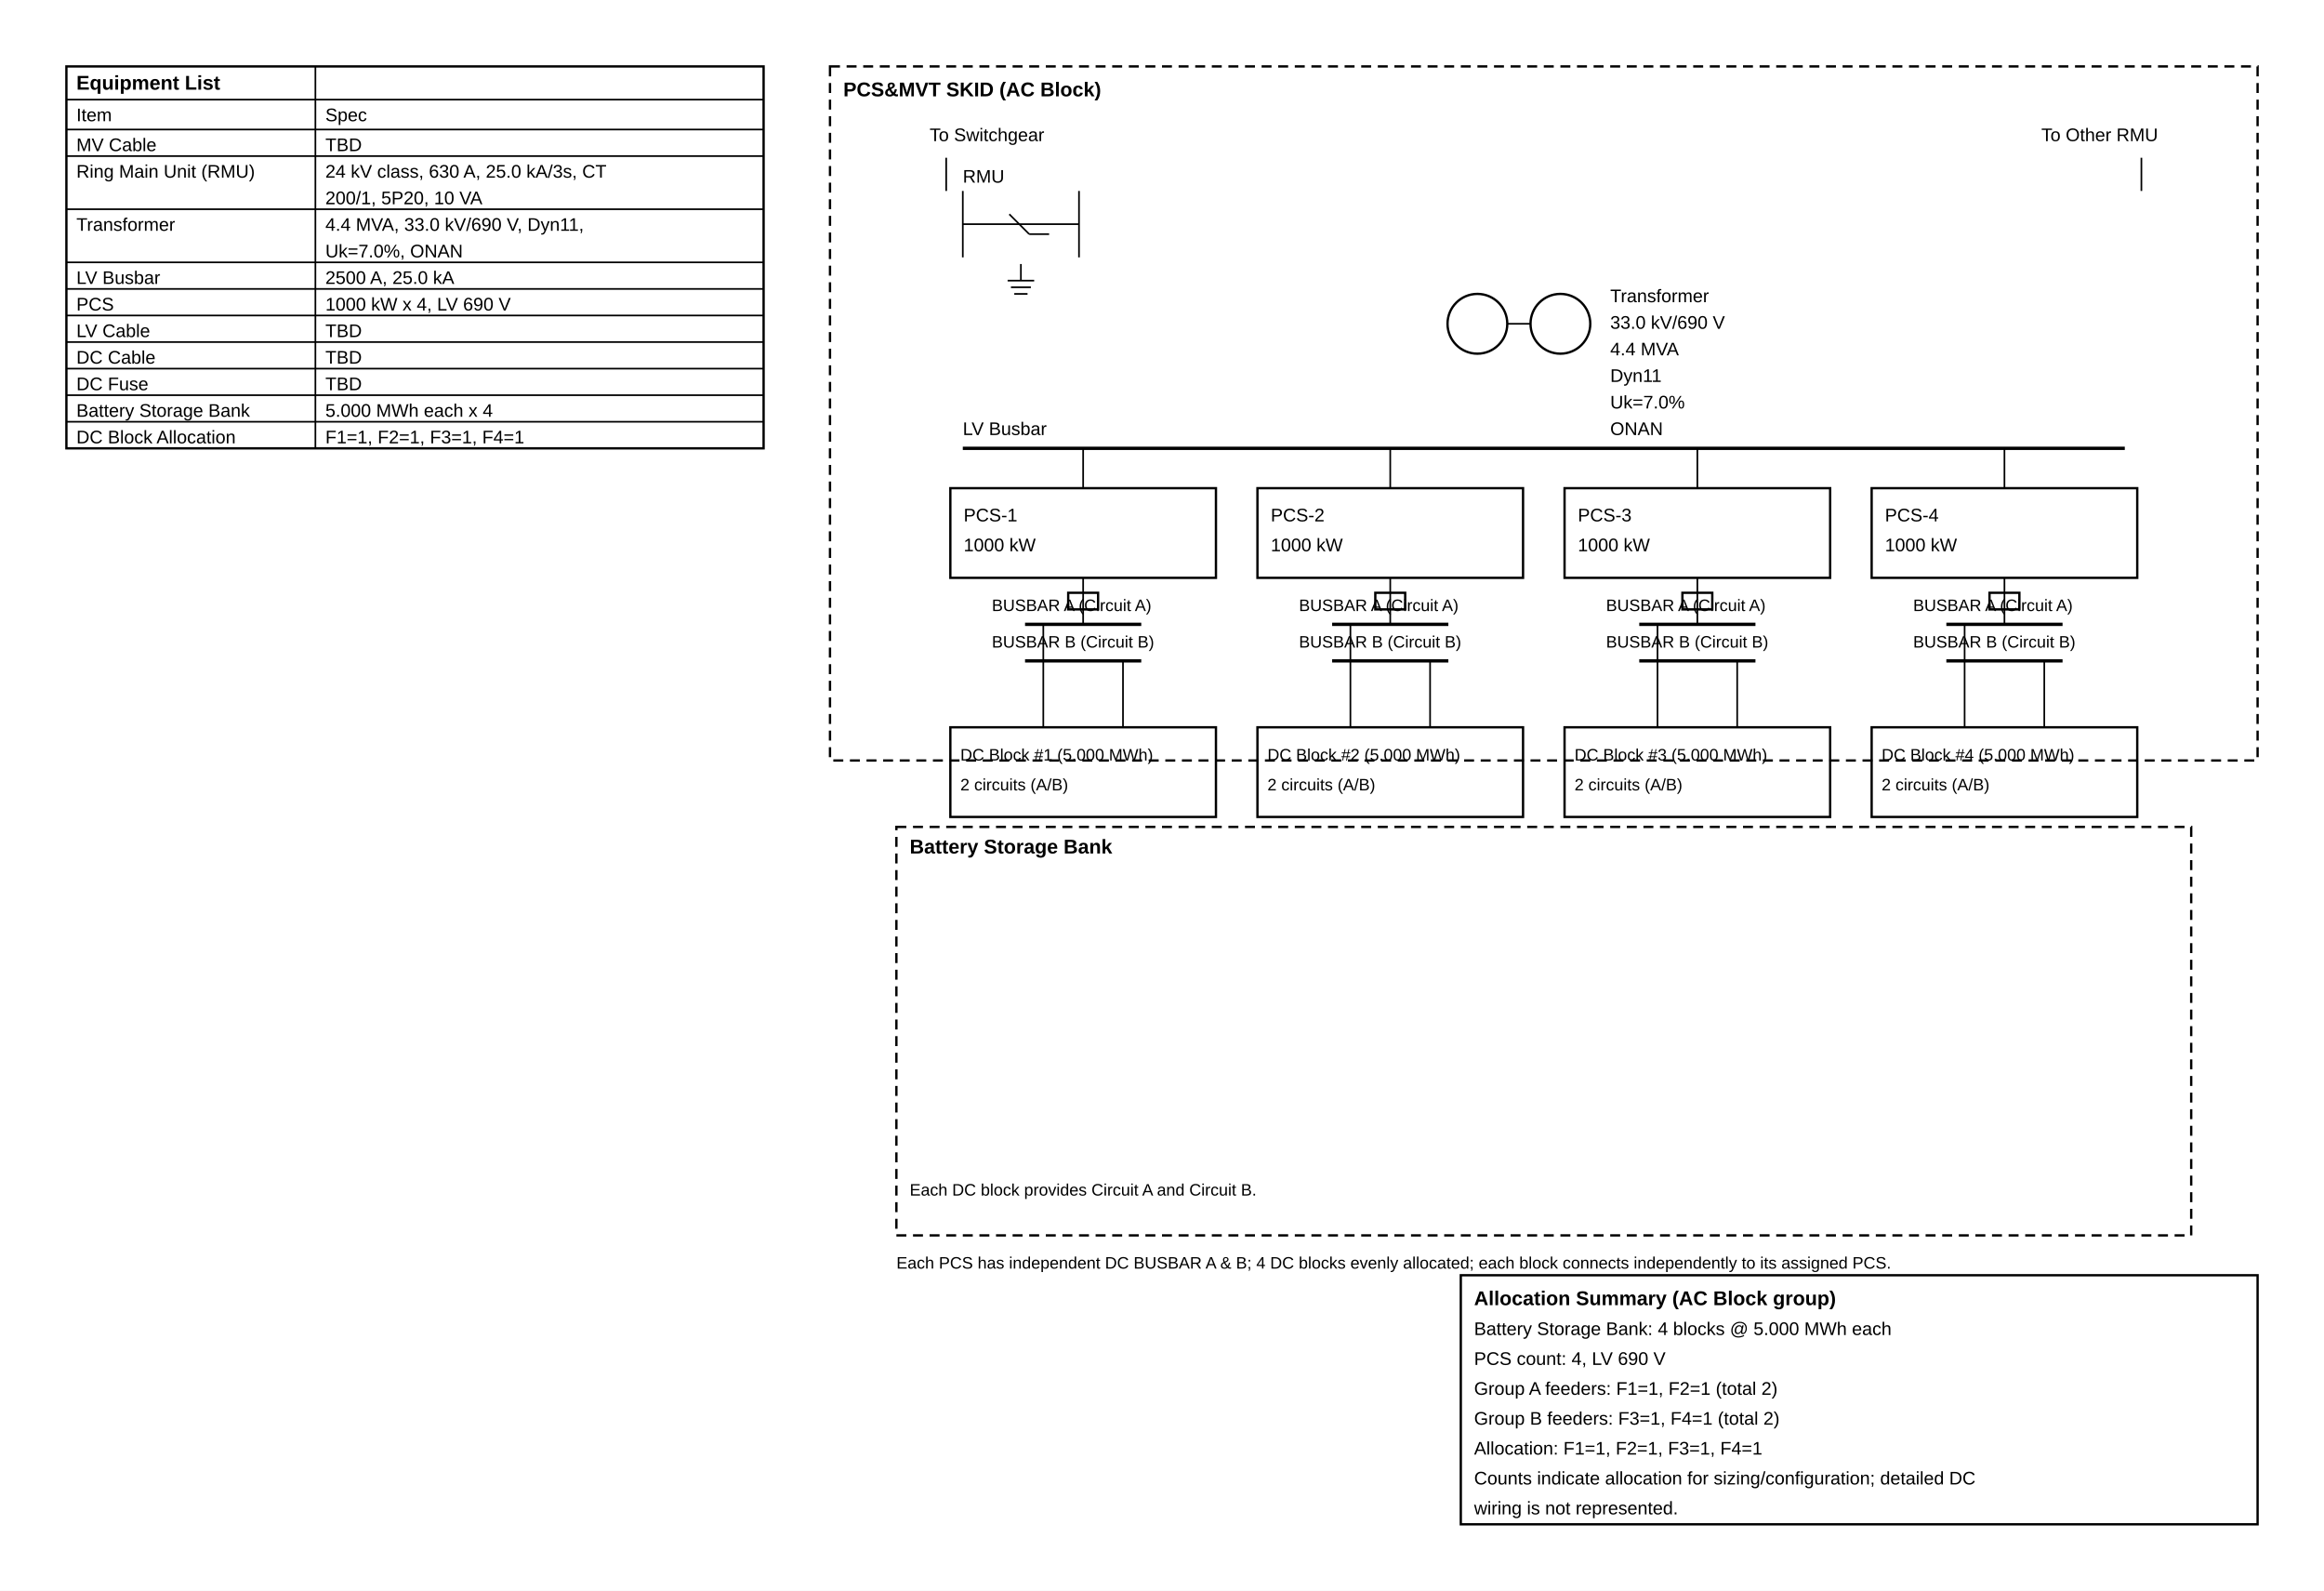
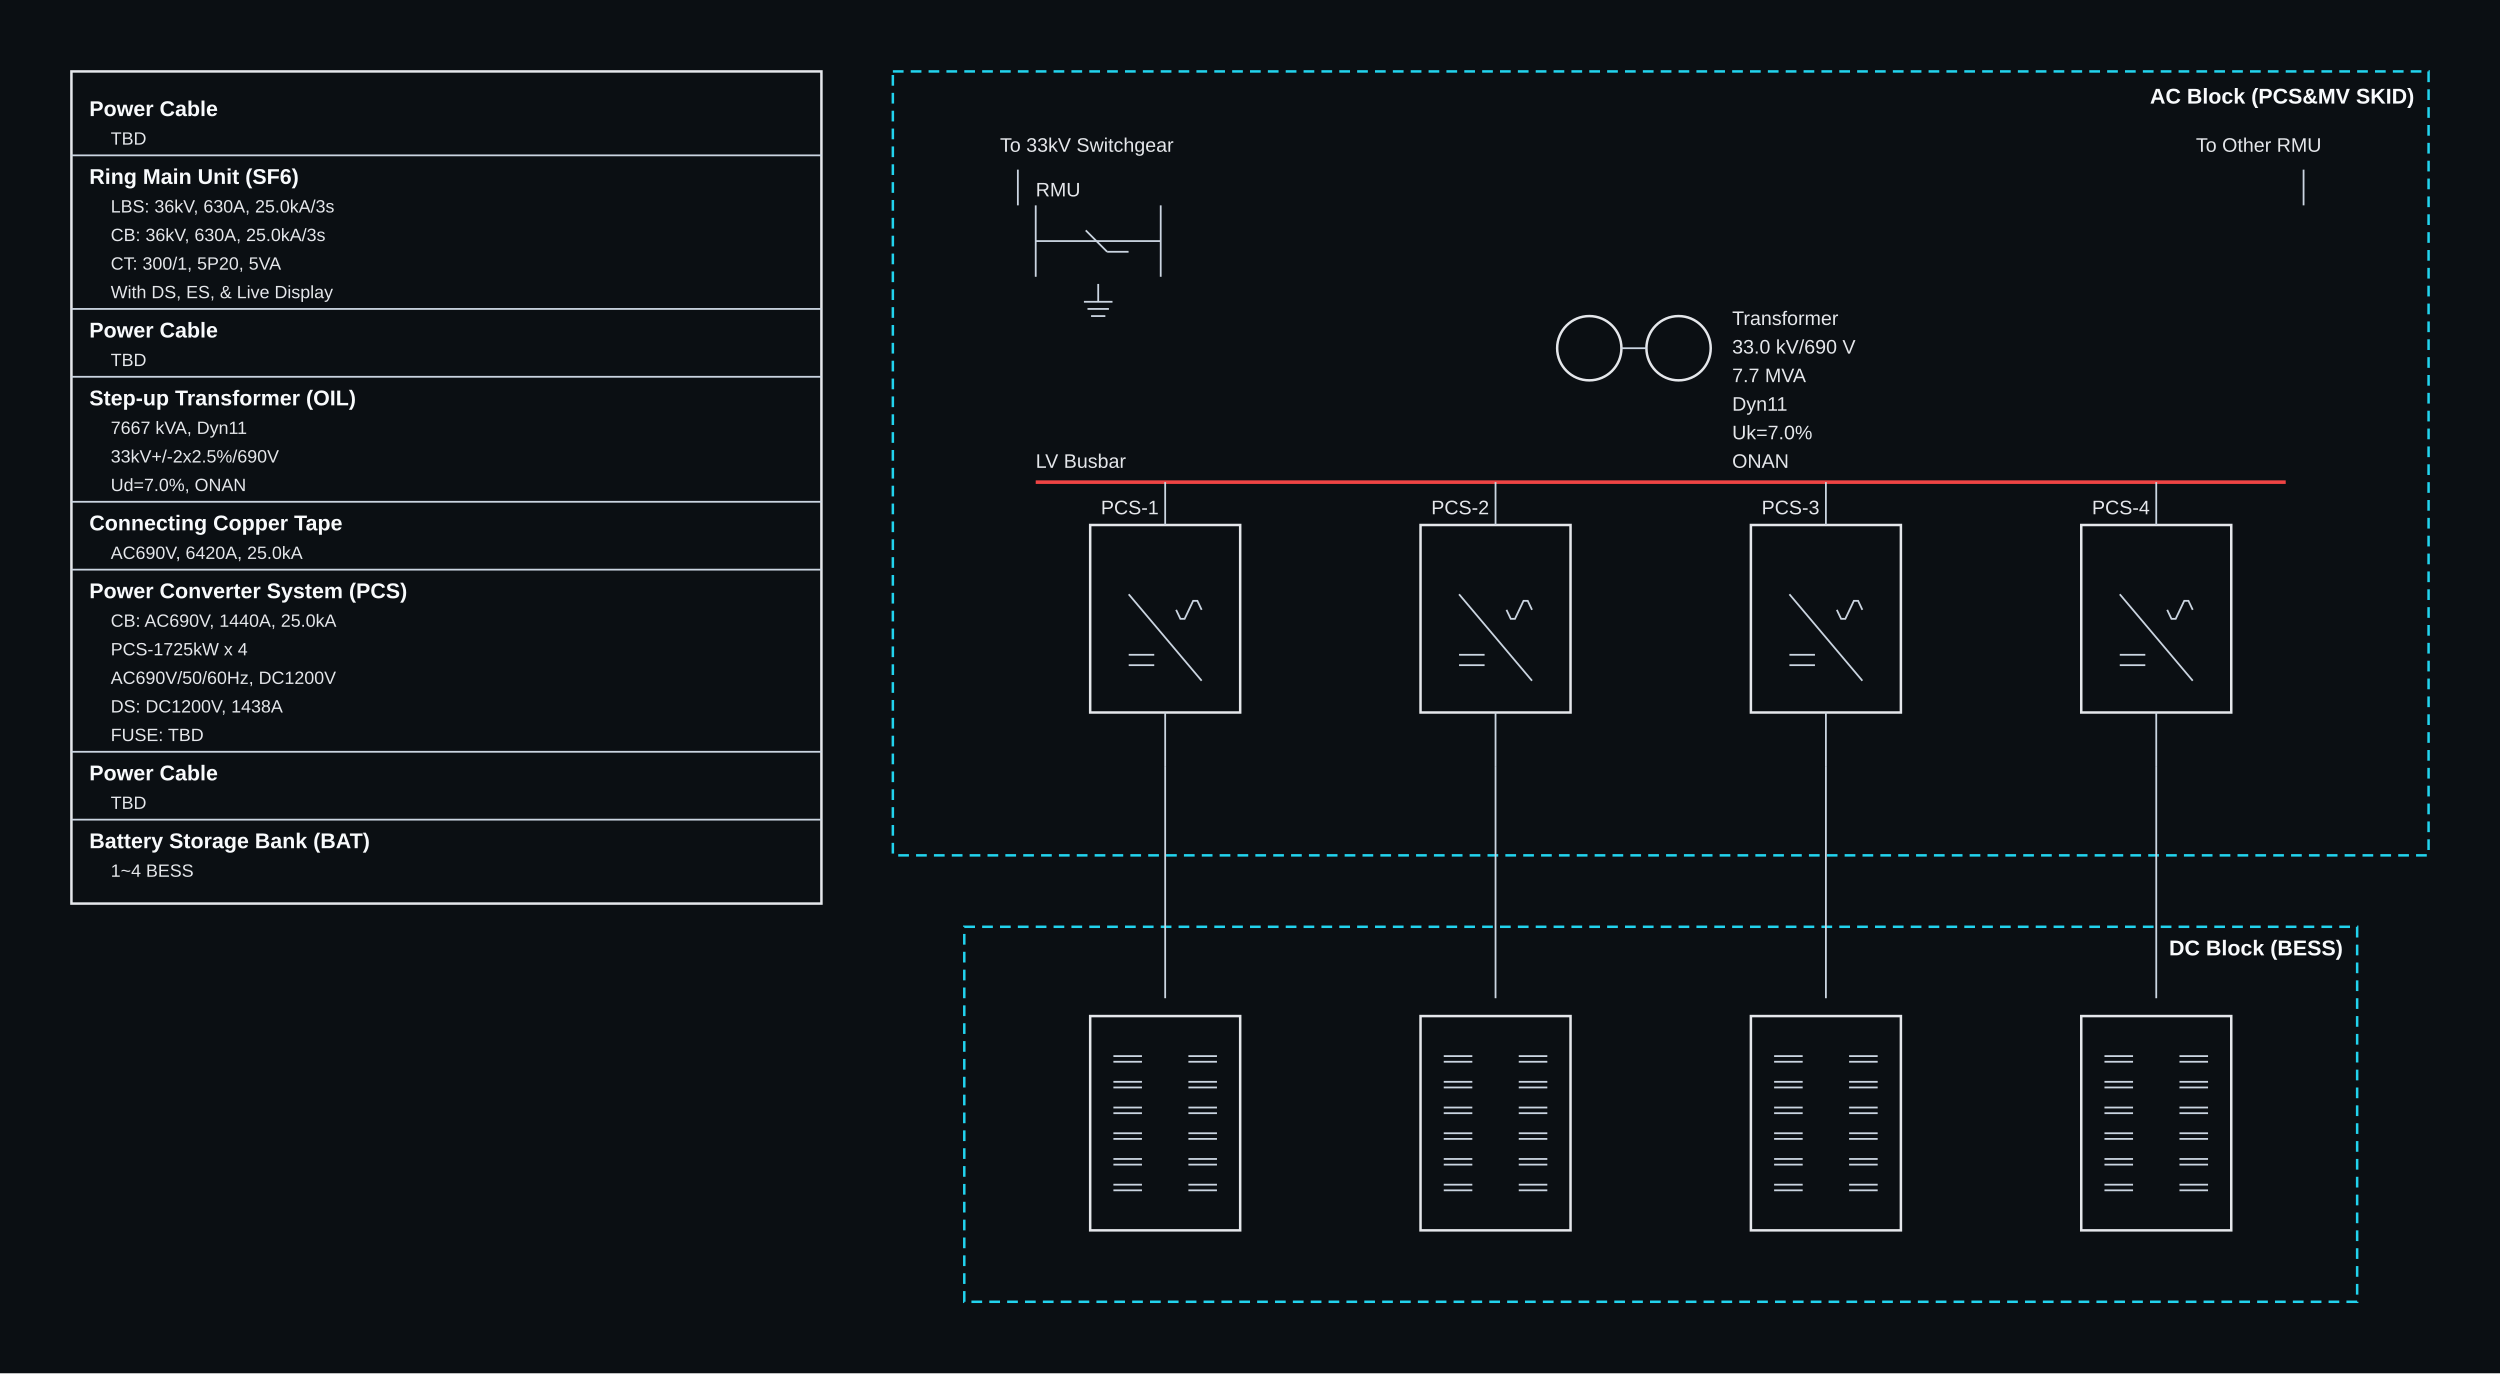
- <svg xmlns="http://www.w3.org/2000/svg" baseProfile="full" height="958.0px" version="1.1" viewBox="0 0 1400 958.0" width="1400px">
+ <svg xmlns="http://www.w3.org/2000/svg" baseProfile="full" height="769.0px" version="1.1" viewBox="0 0 1400 769.0" width="1400px">
  <defs />
  <style type="text/css">
- svg { font-family: Arial, 'DejaVu Sans', sans-serif; font-size: 11.0px; }
- .outline { stroke: #000000; stroke-width: 1.4; fill: none; }
- .thin { stroke: #000000; stroke-width: 1.0; fill: none; }
- .thick { stroke: #000000; stroke-width: 2.0; fill: none; }
- .dash { stroke: #000000; stroke-width: 1.4; fill: none; stroke-dasharray: 6,4; }
- .label { fill: #000000; }
- .title { font-size: 12.0px; font-weight: bold; }
- .small { font-size: 10.0px; }
+ svg { font-family: Arial, 'DejaVu Sans', sans-serif; font-size: 11px; }
+ .outline { stroke: #e5e7eb; stroke-width: 1.4; fill: none; }
+ .thin { stroke: #cbd5e1; stroke-width: 1.0; fill: none; }
+ .thick { stroke: #e5e7eb; stroke-width: 2.0; fill: none; }
+ .dash { stroke: #22d3ee; stroke-width: 1.4; fill: none; stroke-dasharray: 6,4; }
+ .busbar { stroke: #ef4444; stroke-width: 2.0; fill: none; }
+ .label { fill: #e5e7eb; }
+ .title { font-size: 12px; font-weight: bold; fill: #f8fafc; }
+ .small { font-size: 10px; fill: #e5e7eb; }
</style>
-   <rect fill="#ffffff" height="958.0" width="1400" x="0" y="0" />
-   <rect class="outline" height="230.0" width="420" x="40" y="40" />
-   <line class="thin" x1="190" x2="190" y1="40" y2="270.0" />
-   <line class="thin" x1="40" x2="460" y1="60.0" y2="60.0" />
-   <line class="thin" x1="40" x2="460" y1="78.0" y2="78.0" />
-   <text class="label title" x="46" y="54">Equipment List</text>
-   <text class="label" x="46" y="73.0">Item</text>
-   <text class="label" x="196" y="73.0">Spec</text>
-   <text class="label" x="46" y="91.0">MV Cable</text>
-   <text class="label" x="196" y="91.0">TBD</text>
-   <line class="thin" x1="40" x2="460" y1="94.0" y2="94.0" />
-   <text class="label" x="46" y="107.0">Ring Main Unit (RMU)</text>
-   <text class="label" x="196" y="107.0">24 kV class, 630 A, 25.0 kA/3s, CT</text>
-   <text class="label" x="196" y="123.0">200/1, 5P20, 10 VA</text>
-   <line class="thin" x1="40" x2="460" y1="126.0" y2="126.0" />
-   <text class="label" x="46" y="139.0">Transformer</text>
-   <text class="label" x="196" y="139.0">4.4 MVA, 33.0 kV/690 V, Dyn11,</text>
-   <text class="label" x="196" y="155.0">Uk=7.0%, ONAN</text>
-   <line class="thin" x1="40" x2="460" y1="158.0" y2="158.0" />
-   <text class="label" x="46" y="171.0">LV Busbar</text>
-   <text class="label" x="196" y="171.0">2500 A, 25.0 kA</text>
-   <line class="thin" x1="40" x2="460" y1="174.0" y2="174.0" />
-   <text class="label" x="46" y="187.0">PCS</text>
-   <text class="label" x="196" y="187.0">1000 kW x 4, LV 690 V</text>
-   <line class="thin" x1="40" x2="460" y1="190.0" y2="190.0" />
-   <text class="label" x="46" y="203.0">LV Cable</text>
-   <text class="label" x="196" y="203.0">TBD</text>
-   <line class="thin" x1="40" x2="460" y1="206.0" y2="206.0" />
-   <text class="label" x="46" y="219.0">DC Cable</text>
-   <text class="label" x="196" y="219.0">TBD</text>
-   <line class="thin" x1="40" x2="460" y1="222.0" y2="222.0" />
-   <text class="label" x="46" y="235.0">DC Fuse</text>
-   <text class="label" x="196" y="235.0">TBD</text>
-   <line class="thin" x1="40" x2="460" y1="238.0" y2="238.0" />
-   <text class="label" x="46" y="251.0">Battery Storage Bank</text>
-   <text class="label" x="196" y="251.0">5.000 MWh each x 4</text>
-   <line class="thin" x1="40" x2="460" y1="254.0" y2="254.0" />
-   <text class="label" x="46" y="267.0">DC Block Allocation</text>
-   <text class="label" x="196" y="267.0">F1=1, F2=1, F3=1, F4=1</text>
-   <line class="thin" x1="40" x2="460" y1="270.0" y2="270.0" />
-   <rect class="dash" height="418" width="860" x="500" y="40" />
-   <text class="label title" x="508" y="58">PCS&amp;MVT SKID (AC Block)</text>
-   <text class="label" x="560" y="85">To Switchgear</text>
-   <text class="label" text-anchor="end" x="1300" y="85">To Other RMU</text>
-   <line class="thin" x1="570" x2="570" y1="95" y2="115" />
-   <line class="thin" x1="1290" x2="1290" y1="95" y2="115" />
-   <text class="label" x="580" y="110">RMU</text>
-   <line class="thin" x1="580" x2="580" y1="115" y2="155" />
-   <line class="thin" x1="650" x2="650" y1="115" y2="155" />
-   <line class="thin" x1="580" x2="650" y1="135" y2="135" />
-   <line class="thin" x1="608" x2="620" y1="129" y2="141" />
-   <line class="thin" x1="620" x2="632" y1="141" y2="141" />
-   <line class="thin" x1="615" x2="615" y1="159" y2="169" />
-   <line class="thin" x1="607" x2="623" y1="169" y2="169" />
-   <line class="thin" x1="609" x2="621" y1="173" y2="173" />
-   <line class="thin" x1="611" x2="619" y1="177" y2="177" />
+   <rect fill="#0b0f13" height="769.0" width="1400" x="0" y="0" />
+   <rect class="outline" height="466" width="420.0" x="40.0" y="40" />
+   <text class="label title" x="50.0" y="65">Power Cable</text>
+   <text class="label small" x="62.0" y="81">TBD</text>
+   <line class="thin" x1="40.0" x2="460.0" y1="87.0" y2="87.0" />
+   <text class="label title" x="50.0" y="103">Ring Main Unit (SF6)</text>
+   <text class="label small" x="62.0" y="119">LBS: 36kV, 630A, 25.0kA/3s</text>
+   <text class="label small" x="62.0" y="135">CB: 36kV, 630A, 25.0kA/3s</text>
+   <text class="label small" x="62.0" y="151">CT: 300/1, 5P20, 5VA</text>
+   <text class="label small" x="62.0" y="167">With DS, ES, &amp; Live Display</text>
+   <line class="thin" x1="40.0" x2="460.0" y1="173.0" y2="173.0" />
+   <text class="label title" x="50.0" y="189">Power Cable</text>
+   <text class="label small" x="62.0" y="205">TBD</text>
+   <line class="thin" x1="40.0" x2="460.0" y1="211.0" y2="211.0" />
+   <text class="label title" x="50.0" y="227">Step-up Transformer (OIL)</text>
+   <text class="label small" x="62.0" y="243">7667 kVA, Dyn11</text>
+   <text class="label small" x="62.0" y="259">33kV+/-2x2.5%/690V</text>
+   <text class="label small" x="62.0" y="275">Ud=7.0%, ONAN</text>
+   <line class="thin" x1="40.0" x2="460.0" y1="281.0" y2="281.0" />
+   <text class="label title" x="50.0" y="297">Connecting Copper Tape</text>
+   <text class="label small" x="62.0" y="313">AC690V, 6420A, 25.0kA</text>
+   <line class="thin" x1="40.0" x2="460.0" y1="319.0" y2="319.0" />
+   <text class="label title" x="50.0" y="335">Power Converter System (PCS)</text>
+   <text class="label small" x="62.0" y="351">CB: AC690V, 1440A, 25.0kA</text>
+   <text class="label small" x="62.0" y="367">PCS-1725kW x 4</text>
+   <text class="label small" x="62.0" y="383">AC690V/50/60Hz, DC1200V</text>
+   <text class="label small" x="62.0" y="399">DS: DC1200V, 1438A</text>
+   <text class="label small" x="62.0" y="415">FUSE: TBD</text>
+   <line class="thin" x1="40.0" x2="460.0" y1="421.0" y2="421.0" />
+   <text class="label title" x="50.0" y="437">Power Cable</text>
+   <text class="label small" x="62.0" y="453">TBD</text>
+   <line class="thin" x1="40.0" x2="460.0" y1="459.0" y2="459.0" />
+   <text class="label title" x="50.0" y="475">Battery Storage Bank (BAT)</text>
+   <text class="label small" x="62.0" y="491">1~4 BESS</text>
+   <rect class="dash" height="439.0" width="860.0" x="500.0" y="40" />
+   <text class="label title" text-anchor="end" x="1352.0" y="58">AC Block (PCS&amp;MV SKID)</text>
+   <text class="label" x="560.0" y="85">To 33kV Switchgear</text>
+   <text class="label" text-anchor="end" x="1300.0" y="85">To Other RMU</text>
+   <line class="thin" x1="570.0" x2="570.0" y1="95" y2="115" />
+   <line class="thin" x1="1290.0" x2="1290.0" y1="95" y2="115" />
+   <text class="label" x="580.0" y="110">RMU</text>
+   <line class="thin" x1="580.0" x2="580.0" y1="115" y2="155" />
+   <line class="thin" x1="650.0" x2="650.0" y1="115" y2="155" />
+   <line class="thin" x1="580.0" x2="650.0" y1="135" y2="135" />
+   <line class="thin" x1="608.0" x2="620.0" y1="129" y2="141" />
+   <line class="thin" x1="620.0" x2="632.0" y1="141" y2="141" />
+   <line class="thin" x1="615.0" x2="615.0" y1="159" y2="169" />
+   <line class="thin" x1="607.0" x2="623.0" y1="169" y2="169" />
+   <line class="thin" x1="609.0" x2="621.0" y1="173" y2="173" />
+   <line class="thin" x1="611.0" x2="619.0" y1="177" y2="177" />
  <circle class="outline" cx="890.0" cy="195" r="18" />
  <circle class="outline" cx="940.0" cy="195" r="18" />
  <line class="thin" x1="908.0" x2="922.0" y1="195" y2="195" />
  <text class="label" x="970.0" y="182">Transformer</text>
  <text class="label" x="970.0" y="198">33.0 kV/690 V</text>
-   <text class="label" x="970.0" y="214">4.4 MVA</text>
+   <text class="label" x="970.0" y="214">7.7 MVA</text>
  <text class="label" x="970.0" y="230">Dyn11</text>
  <text class="label" x="970.0" y="246">Uk=7.0%</text>
  <text class="label" x="970.0" y="262">ONAN</text>
-   <line class="thick" x1="580" x2="1280" y1="270" y2="270" />
-   <text class="label" x="580" y="262">LV Busbar</text>
-   <rect class="outline" height="54" width="160.0" x="572.5" y="294" />
-   <text class="label" x="580.5" y="314">PCS-1</text>
-   <text class="label" x="580.5" y="332">1000 kW</text>
+   <line class="busbar" x1="580.0" x2="1280.0" y1="270" y2="270" />
+   <text class="label" x="580.0" y="262">LV Busbar</text>
+   <rect class="outline" height="105.0" width="84.0" x="610.5" y="294" />
+   <text class="label" x="616.5" y="288">PCS-1</text>
+   <line class="thin" x1="632.071" x2="672.929" y1="332.791" y2="381.209" />
+   <line class="thin" x1="632.071" x2="646.371" y1="372.494" y2="372.494" />
+   <line class="thin" x1="632.071" x2="646.371" y1="366.684" y2="366.684" />
+   <polyline class="thin" fill="none" points="658.629,341.506 661.012,346.538 663.395,346.538 665.779,341.506 668.162,336.475 670.545,336.475 672.929,341.506" />
  <line class="thin" x1="652.5" x2="652.5" y1="270" y2="294" />
-   <rect class="outline" height="54" width="160.0" x="757.5" y="294" />
-   <text class="label" x="765.5" y="314">PCS-2</text>
-   <text class="label" x="765.5" y="332">1000 kW</text>
+   <rect class="outline" height="105.0" width="84.0" x="795.5" y="294" />
+   <text class="label" x="801.5" y="288">PCS-2</text>
+   <line class="thin" x1="817.071" x2="857.929" y1="332.791" y2="381.209" />
+   <line class="thin" x1="817.071" x2="831.371" y1="372.494" y2="372.494" />
+   <line class="thin" x1="817.071" x2="831.371" y1="366.684" y2="366.684" />
+   <polyline class="thin" fill="none" points="843.629,341.506 846.012,346.538 848.395,346.538 850.779,341.506 853.162,336.475 855.545,336.475 857.929,341.506" />
  <line class="thin" x1="837.5" x2="837.5" y1="270" y2="294" />
-   <rect class="outline" height="54" width="160.0" x="942.5" y="294" />
-   <text class="label" x="950.5" y="314">PCS-3</text>
-   <text class="label" x="950.5" y="332">1000 kW</text>
+   <rect class="outline" height="105.0" width="84.0" x="980.5" y="294" />
+   <text class="label" x="986.5" y="288">PCS-3</text>
+   <line class="thin" x1="1002.071" x2="1042.929" y1="332.791" y2="381.209" />
+   <line class="thin" x1="1002.071" x2="1016.371" y1="372.494" y2="372.494" />
+   <line class="thin" x1="1002.071" x2="1016.371" y1="366.684" y2="366.684" />
+   <polyline class="thin" fill="none" points="1028.629,341.506 1031.012,346.538 1033.395,346.538 1035.779,341.506 1038.162,336.475 1040.545,336.475 1042.929,341.506" />
  <line class="thin" x1="1022.5" x2="1022.5" y1="270" y2="294" />
-   <rect class="outline" height="54" width="160.0" x="1127.5" y="294" />
-   <text class="label" x="1135.5" y="314">PCS-4</text>
-   <text class="label" x="1135.5" y="332">1000 kW</text>
+   <rect class="outline" height="105.0" width="84.0" x="1165.5" y="294" />
+   <text class="label" x="1171.5" y="288">PCS-4</text>
+   <line class="thin" x1="1187.071" x2="1227.929" y1="332.791" y2="381.209" />
+   <line class="thin" x1="1187.071" x2="1201.371" y1="372.494" y2="372.494" />
+   <line class="thin" x1="1187.071" x2="1201.371" y1="366.684" y2="366.684" />
+   <polyline class="thin" fill="none" points="1213.629,341.506 1216.012,346.538 1218.395,346.538 1220.779,341.506 1223.162,336.475 1225.545,336.475 1227.929,341.506" />
  <line class="thin" x1="1207.5" x2="1207.5" y1="270" y2="294" />
-   <line class="thick" x1="617.5" x2="687.5" y1="376" y2="376" />
-   <text class="small" x="597.5" y="368">BUSBAR A (Circuit A)</text>
-   <line class="thick" x1="617.5" x2="687.5" y1="398" y2="398" />
-   <text class="small" x="597.5" y="390">BUSBAR B (Circuit B)</text>
-   <line class="thin" x1="652.5" x2="652.5" y1="348" y2="376" />
-   <rect class="outline" height="10" width="18" x="643.5" y="357.0" />
-   <line class="thick" x1="802.5" x2="872.5" y1="376" y2="376" />
-   <text class="small" x="782.5" y="368">BUSBAR A (Circuit A)</text>
-   <line class="thick" x1="802.5" x2="872.5" y1="398" y2="398" />
-   <text class="small" x="782.5" y="390">BUSBAR B (Circuit B)</text>
-   <line class="thin" x1="837.5" x2="837.5" y1="348" y2="376" />
-   <rect class="outline" height="10" width="18" x="828.5" y="357.0" />
-   <line class="thick" x1="987.5" x2="1057.5" y1="376" y2="376" />
-   <text class="small" x="967.5" y="368">BUSBAR A (Circuit A)</text>
-   <line class="thick" x1="987.5" x2="1057.5" y1="398" y2="398" />
-   <text class="small" x="967.5" y="390">BUSBAR B (Circuit B)</text>
-   <line class="thin" x1="1022.5" x2="1022.5" y1="348" y2="376" />
-   <rect class="outline" height="10" width="18" x="1013.5" y="357.0" />
-   <line class="thick" x1="1172.5" x2="1242.5" y1="376" y2="376" />
-   <text class="small" x="1152.5" y="368">BUSBAR A (Circuit A)</text>
-   <line class="thick" x1="1172.5" x2="1242.5" y1="398" y2="398" />
-   <text class="small" x="1152.5" y="390">BUSBAR B (Circuit B)</text>
-   <line class="thin" x1="1207.5" x2="1207.5" y1="348" y2="376" />
-   <rect class="outline" height="10" width="18" x="1198.5" y="357.0" />
-   <rect class="dash" height="246.0" width="780" x="540" y="498" />
-   <text class="label title" x="548" y="514">Battery Storage Bank</text>
-   <rect class="outline" height="54" width="160.0" x="572.5" y="438" />
-   <text class="small" x="578.5" y="458">DC Block #1 (5.000 MWh)</text>
-   <text class="small" x="578.5" y="476">2 circuits (A/B)</text>
-   <line class="thin" x1="628.5" x2="628.5" y1="438" y2="376" />
-   <line class="thin" x1="628.5" x2="652.5" y1="376" y2="376" />
-   <line class="thin" x1="676.5" x2="676.5" y1="438" y2="398" />
-   <line class="thin" x1="676.5" x2="652.5" y1="398" y2="398" />
-   <rect class="outline" height="54" width="160.0" x="757.5" y="438" />
-   <text class="small" x="763.5" y="458">DC Block #2 (5.000 MWh)</text>
-   <text class="small" x="763.5" y="476">2 circuits (A/B)</text>
-   <line class="thin" x1="813.5" x2="813.5" y1="438" y2="376" />
-   <line class="thin" x1="813.5" x2="837.5" y1="376" y2="376" />
-   <line class="thin" x1="861.5" x2="861.5" y1="438" y2="398" />
-   <line class="thin" x1="861.5" x2="837.5" y1="398" y2="398" />
-   <rect class="outline" height="54" width="160.0" x="942.5" y="438" />
-   <text class="small" x="948.5" y="458">DC Block #3 (5.000 MWh)</text>
-   <text class="small" x="948.5" y="476">2 circuits (A/B)</text>
-   <line class="thin" x1="998.5" x2="998.5" y1="438" y2="376" />
-   <line class="thin" x1="998.5" x2="1022.5" y1="376" y2="376" />
-   <line class="thin" x1="1046.5" x2="1046.5" y1="438" y2="398" />
-   <line class="thin" x1="1046.5" x2="1022.5" y1="398" y2="398" />
-   <rect class="outline" height="54" width="160.0" x="1127.5" y="438" />
-   <text class="small" x="1133.5" y="458">DC Block #4 (5.000 MWh)</text>
-   <text class="small" x="1133.5" y="476">2 circuits (A/B)</text>
-   <line class="thin" x1="1183.5" x2="1183.5" y1="438" y2="376" />
-   <line class="thin" x1="1183.5" x2="1207.5" y1="376" y2="376" />
-   <line class="thin" x1="1231.5" x2="1231.5" y1="438" y2="398" />
-   <line class="thin" x1="1231.5" x2="1207.5" y1="398" y2="398" />
-   <text class="small" x="540" y="764.0">Each PCS has independent DC BUSBAR A &amp; B; 4 DC blocks evenly allocated; each block connects independently to its assigned PCS.</text>
-   <text class="small" x="548" y="720.0">Each DC block provides Circuit A and Circuit B.</text>
-   <rect class="outline" height="150" width="480.0" x="880.0" y="768.0" />
-   <text class="label title" x="888.0" y="786.0">Allocation Summary (AC Block group)</text>
-   <text class="label" x="888.0" y="804.0">Battery Storage Bank: 4 blocks @ 5.000 MWh each</text>
-   <text class="label" x="888.0" y="822.0">PCS count: 4, LV 690 V</text>
-   <text class="label" x="888.0" y="840.0">Group A feeders: F1=1, F2=1 (total 2)</text>
-   <text class="label" x="888.0" y="858.0">Group B feeders: F3=1, F4=1 (total 2)</text>
-   <text class="label" x="888.0" y="876.0">Allocation: F1=1, F2=1, F3=1, F4=1</text>
-   <text class="label" x="888.0" y="894.0">Counts indicate allocation for sizing/configuration; detailed DC</text>
-   <text class="label" x="888.0" y="912.0">wiring is not represented.</text>
+   <line class="thin" x1="652.5" x2="652.5" y1="399.0" y2="429.0" />
+   <line class="thin" x1="837.5" x2="837.5" y1="399.0" y2="429.0" />
+   <line class="thin" x1="1022.5" x2="1022.5" y1="399.0" y2="429.0" />
+   <line class="thin" x1="1207.5" x2="1207.5" y1="399.0" y2="429.0" />
+   <rect class="dash" height="210.0" width="780.0" x="540.0" y="519.0" />
+   <text class="label title" text-anchor="end" x="1312.0" y="535.0">DC Block (BESS)</text>
+   <line class="thin" x1="652.5" x2="652.5" y1="429.0" y2="559.0" />
+   <rect class="outline" height="120.0" width="84.0" x="610.5" y="569.0" />
+   <line class="thin" x1="623.5" x2="639.5" y1="591.416" y2="591.416" />
+   <line class="thin" x1="623.5" x2="639.5" y1="594.584" y2="594.584" />
+   <line class="thin" x1="665.5" x2="681.5" y1="591.416" y2="591.416" />
+   <line class="thin" x1="665.5" x2="681.5" y1="594.584" y2="594.584" />
+   <line class="thin" x1="623.5" x2="639.5" y1="605.816" y2="605.816" />
+   <line class="thin" x1="623.5" x2="639.5" y1="608.984" y2="608.984" />
+   <line class="thin" x1="665.5" x2="681.5" y1="605.816" y2="605.816" />
+   <line class="thin" x1="665.5" x2="681.5" y1="608.984" y2="608.984" />
+   <line class="thin" x1="623.5" x2="639.5" y1="620.216" y2="620.216" />
+   <line class="thin" x1="623.5" x2="639.5" y1="623.384" y2="623.384" />
+   <line class="thin" x1="665.5" x2="681.5" y1="620.216" y2="620.216" />
+   <line class="thin" x1="665.5" x2="681.5" y1="623.384" y2="623.384" />
+   <line class="thin" x1="623.5" x2="639.5" y1="634.616" y2="634.616" />
+   <line class="thin" x1="623.5" x2="639.5" y1="637.784" y2="637.784" />
+   <line class="thin" x1="665.5" x2="681.5" y1="634.616" y2="634.616" />
+   <line class="thin" x1="665.5" x2="681.5" y1="637.784" y2="637.784" />
+   <line class="thin" x1="623.5" x2="639.5" y1="649.016" y2="649.016" />
+   <line class="thin" x1="623.5" x2="639.5" y1="652.184" y2="652.184" />
+   <line class="thin" x1="665.5" x2="681.5" y1="649.016" y2="649.016" />
+   <line class="thin" x1="665.5" x2="681.5" y1="652.184" y2="652.184" />
+   <line class="thin" x1="623.5" x2="639.5" y1="663.416" y2="663.416" />
+   <line class="thin" x1="623.5" x2="639.5" y1="666.584" y2="666.584" />
+   <line class="thin" x1="665.5" x2="681.5" y1="663.416" y2="663.416" />
+   <line class="thin" x1="665.5" x2="681.5" y1="666.584" y2="666.584" />
+   <line class="thin" x1="837.5" x2="837.5" y1="429.0" y2="559.0" />
+   <rect class="outline" height="120.0" width="84.0" x="795.5" y="569.0" />
+   <line class="thin" x1="808.5" x2="824.5" y1="591.416" y2="591.416" />
+   <line class="thin" x1="808.5" x2="824.5" y1="594.584" y2="594.584" />
+   <line class="thin" x1="850.5" x2="866.5" y1="591.416" y2="591.416" />
+   <line class="thin" x1="850.5" x2="866.5" y1="594.584" y2="594.584" />
+   <line class="thin" x1="808.5" x2="824.5" y1="605.816" y2="605.816" />
+   <line class="thin" x1="808.5" x2="824.5" y1="608.984" y2="608.984" />
+   <line class="thin" x1="850.5" x2="866.5" y1="605.816" y2="605.816" />
+   <line class="thin" x1="850.5" x2="866.5" y1="608.984" y2="608.984" />
+   <line class="thin" x1="808.5" x2="824.5" y1="620.216" y2="620.216" />
+   <line class="thin" x1="808.5" x2="824.5" y1="623.384" y2="623.384" />
+   <line class="thin" x1="850.5" x2="866.5" y1="620.216" y2="620.216" />
+   <line class="thin" x1="850.5" x2="866.5" y1="623.384" y2="623.384" />
+   <line class="thin" x1="808.5" x2="824.5" y1="634.616" y2="634.616" />
+   <line class="thin" x1="808.5" x2="824.5" y1="637.784" y2="637.784" />
+   <line class="thin" x1="850.5" x2="866.5" y1="634.616" y2="634.616" />
+   <line class="thin" x1="850.5" x2="866.5" y1="637.784" y2="637.784" />
+   <line class="thin" x1="808.5" x2="824.5" y1="649.016" y2="649.016" />
+   <line class="thin" x1="808.5" x2="824.5" y1="652.184" y2="652.184" />
+   <line class="thin" x1="850.5" x2="866.5" y1="649.016" y2="649.016" />
+   <line class="thin" x1="850.5" x2="866.5" y1="652.184" y2="652.184" />
+   <line class="thin" x1="808.5" x2="824.5" y1="663.416" y2="663.416" />
+   <line class="thin" x1="808.5" x2="824.5" y1="666.584" y2="666.584" />
+   <line class="thin" x1="850.5" x2="866.5" y1="663.416" y2="663.416" />
+   <line class="thin" x1="850.5" x2="866.5" y1="666.584" y2="666.584" />
+   <line class="thin" x1="1022.5" x2="1022.5" y1="429.0" y2="559.0" />
+   <rect class="outline" height="120.0" width="84.0" x="980.5" y="569.0" />
+   <line class="thin" x1="993.5" x2="1009.5" y1="591.416" y2="591.416" />
+   <line class="thin" x1="993.5" x2="1009.5" y1="594.584" y2="594.584" />
+   <line class="thin" x1="1035.5" x2="1051.5" y1="591.416" y2="591.416" />
+   <line class="thin" x1="1035.5" x2="1051.5" y1="594.584" y2="594.584" />
+   <line class="thin" x1="993.5" x2="1009.5" y1="605.816" y2="605.816" />
+   <line class="thin" x1="993.5" x2="1009.5" y1="608.984" y2="608.984" />
+   <line class="thin" x1="1035.5" x2="1051.5" y1="605.816" y2="605.816" />
+   <line class="thin" x1="1035.5" x2="1051.5" y1="608.984" y2="608.984" />
+   <line class="thin" x1="993.5" x2="1009.5" y1="620.216" y2="620.216" />
+   <line class="thin" x1="993.5" x2="1009.5" y1="623.384" y2="623.384" />
+   <line class="thin" x1="1035.5" x2="1051.5" y1="620.216" y2="620.216" />
+   <line class="thin" x1="1035.5" x2="1051.5" y1="623.384" y2="623.384" />
+   <line class="thin" x1="993.5" x2="1009.5" y1="634.616" y2="634.616" />
+   <line class="thin" x1="993.5" x2="1009.5" y1="637.784" y2="637.784" />
+   <line class="thin" x1="1035.5" x2="1051.5" y1="634.616" y2="634.616" />
+   <line class="thin" x1="1035.5" x2="1051.5" y1="637.784" y2="637.784" />
+   <line class="thin" x1="993.5" x2="1009.5" y1="649.016" y2="649.016" />
+   <line class="thin" x1="993.5" x2="1009.5" y1="652.184" y2="652.184" />
+   <line class="thin" x1="1035.5" x2="1051.5" y1="649.016" y2="649.016" />
+   <line class="thin" x1="1035.5" x2="1051.5" y1="652.184" y2="652.184" />
+   <line class="thin" x1="993.5" x2="1009.5" y1="663.416" y2="663.416" />
+   <line class="thin" x1="993.5" x2="1009.5" y1="666.584" y2="666.584" />
+   <line class="thin" x1="1035.5" x2="1051.5" y1="663.416" y2="663.416" />
+   <line class="thin" x1="1035.5" x2="1051.5" y1="666.584" y2="666.584" />
+   <line class="thin" x1="1207.5" x2="1207.5" y1="429.0" y2="559.0" />
+   <rect class="outline" height="120.0" width="84.0" x="1165.5" y="569.0" />
+   <line class="thin" x1="1178.5" x2="1194.5" y1="591.416" y2="591.416" />
+   <line class="thin" x1="1178.5" x2="1194.5" y1="594.584" y2="594.584" />
+   <line class="thin" x1="1220.5" x2="1236.5" y1="591.416" y2="591.416" />
+   <line class="thin" x1="1220.5" x2="1236.5" y1="594.584" y2="594.584" />
+   <line class="thin" x1="1178.5" x2="1194.5" y1="605.816" y2="605.816" />
+   <line class="thin" x1="1178.5" x2="1194.5" y1="608.984" y2="608.984" />
+   <line class="thin" x1="1220.5" x2="1236.5" y1="605.816" y2="605.816" />
+   <line class="thin" x1="1220.5" x2="1236.5" y1="608.984" y2="608.984" />
+   <line class="thin" x1="1178.5" x2="1194.5" y1="620.216" y2="620.216" />
+   <line class="thin" x1="1178.5" x2="1194.5" y1="623.384" y2="623.384" />
+   <line class="thin" x1="1220.5" x2="1236.5" y1="620.216" y2="620.216" />
+   <line class="thin" x1="1220.5" x2="1236.5" y1="623.384" y2="623.384" />
+   <line class="thin" x1="1178.5" x2="1194.5" y1="634.616" y2="634.616" />
+   <line class="thin" x1="1178.5" x2="1194.5" y1="637.784" y2="637.784" />
+   <line class="thin" x1="1220.5" x2="1236.5" y1="634.616" y2="634.616" />
+   <line class="thin" x1="1220.5" x2="1236.5" y1="637.784" y2="637.784" />
+   <line class="thin" x1="1178.5" x2="1194.5" y1="649.016" y2="649.016" />
+   <line class="thin" x1="1178.5" x2="1194.5" y1="652.184" y2="652.184" />
+   <line class="thin" x1="1220.5" x2="1236.5" y1="649.016" y2="649.016" />
+   <line class="thin" x1="1220.5" x2="1236.5" y1="652.184" y2="652.184" />
+   <line class="thin" x1="1178.5" x2="1194.5" y1="663.416" y2="663.416" />
+   <line class="thin" x1="1178.5" x2="1194.5" y1="666.584" y2="666.584" />
+   <line class="thin" x1="1220.5" x2="1236.5" y1="663.416" y2="663.416" />
+   <line class="thin" x1="1220.5" x2="1236.5" y1="666.584" y2="666.584" />
</svg>
